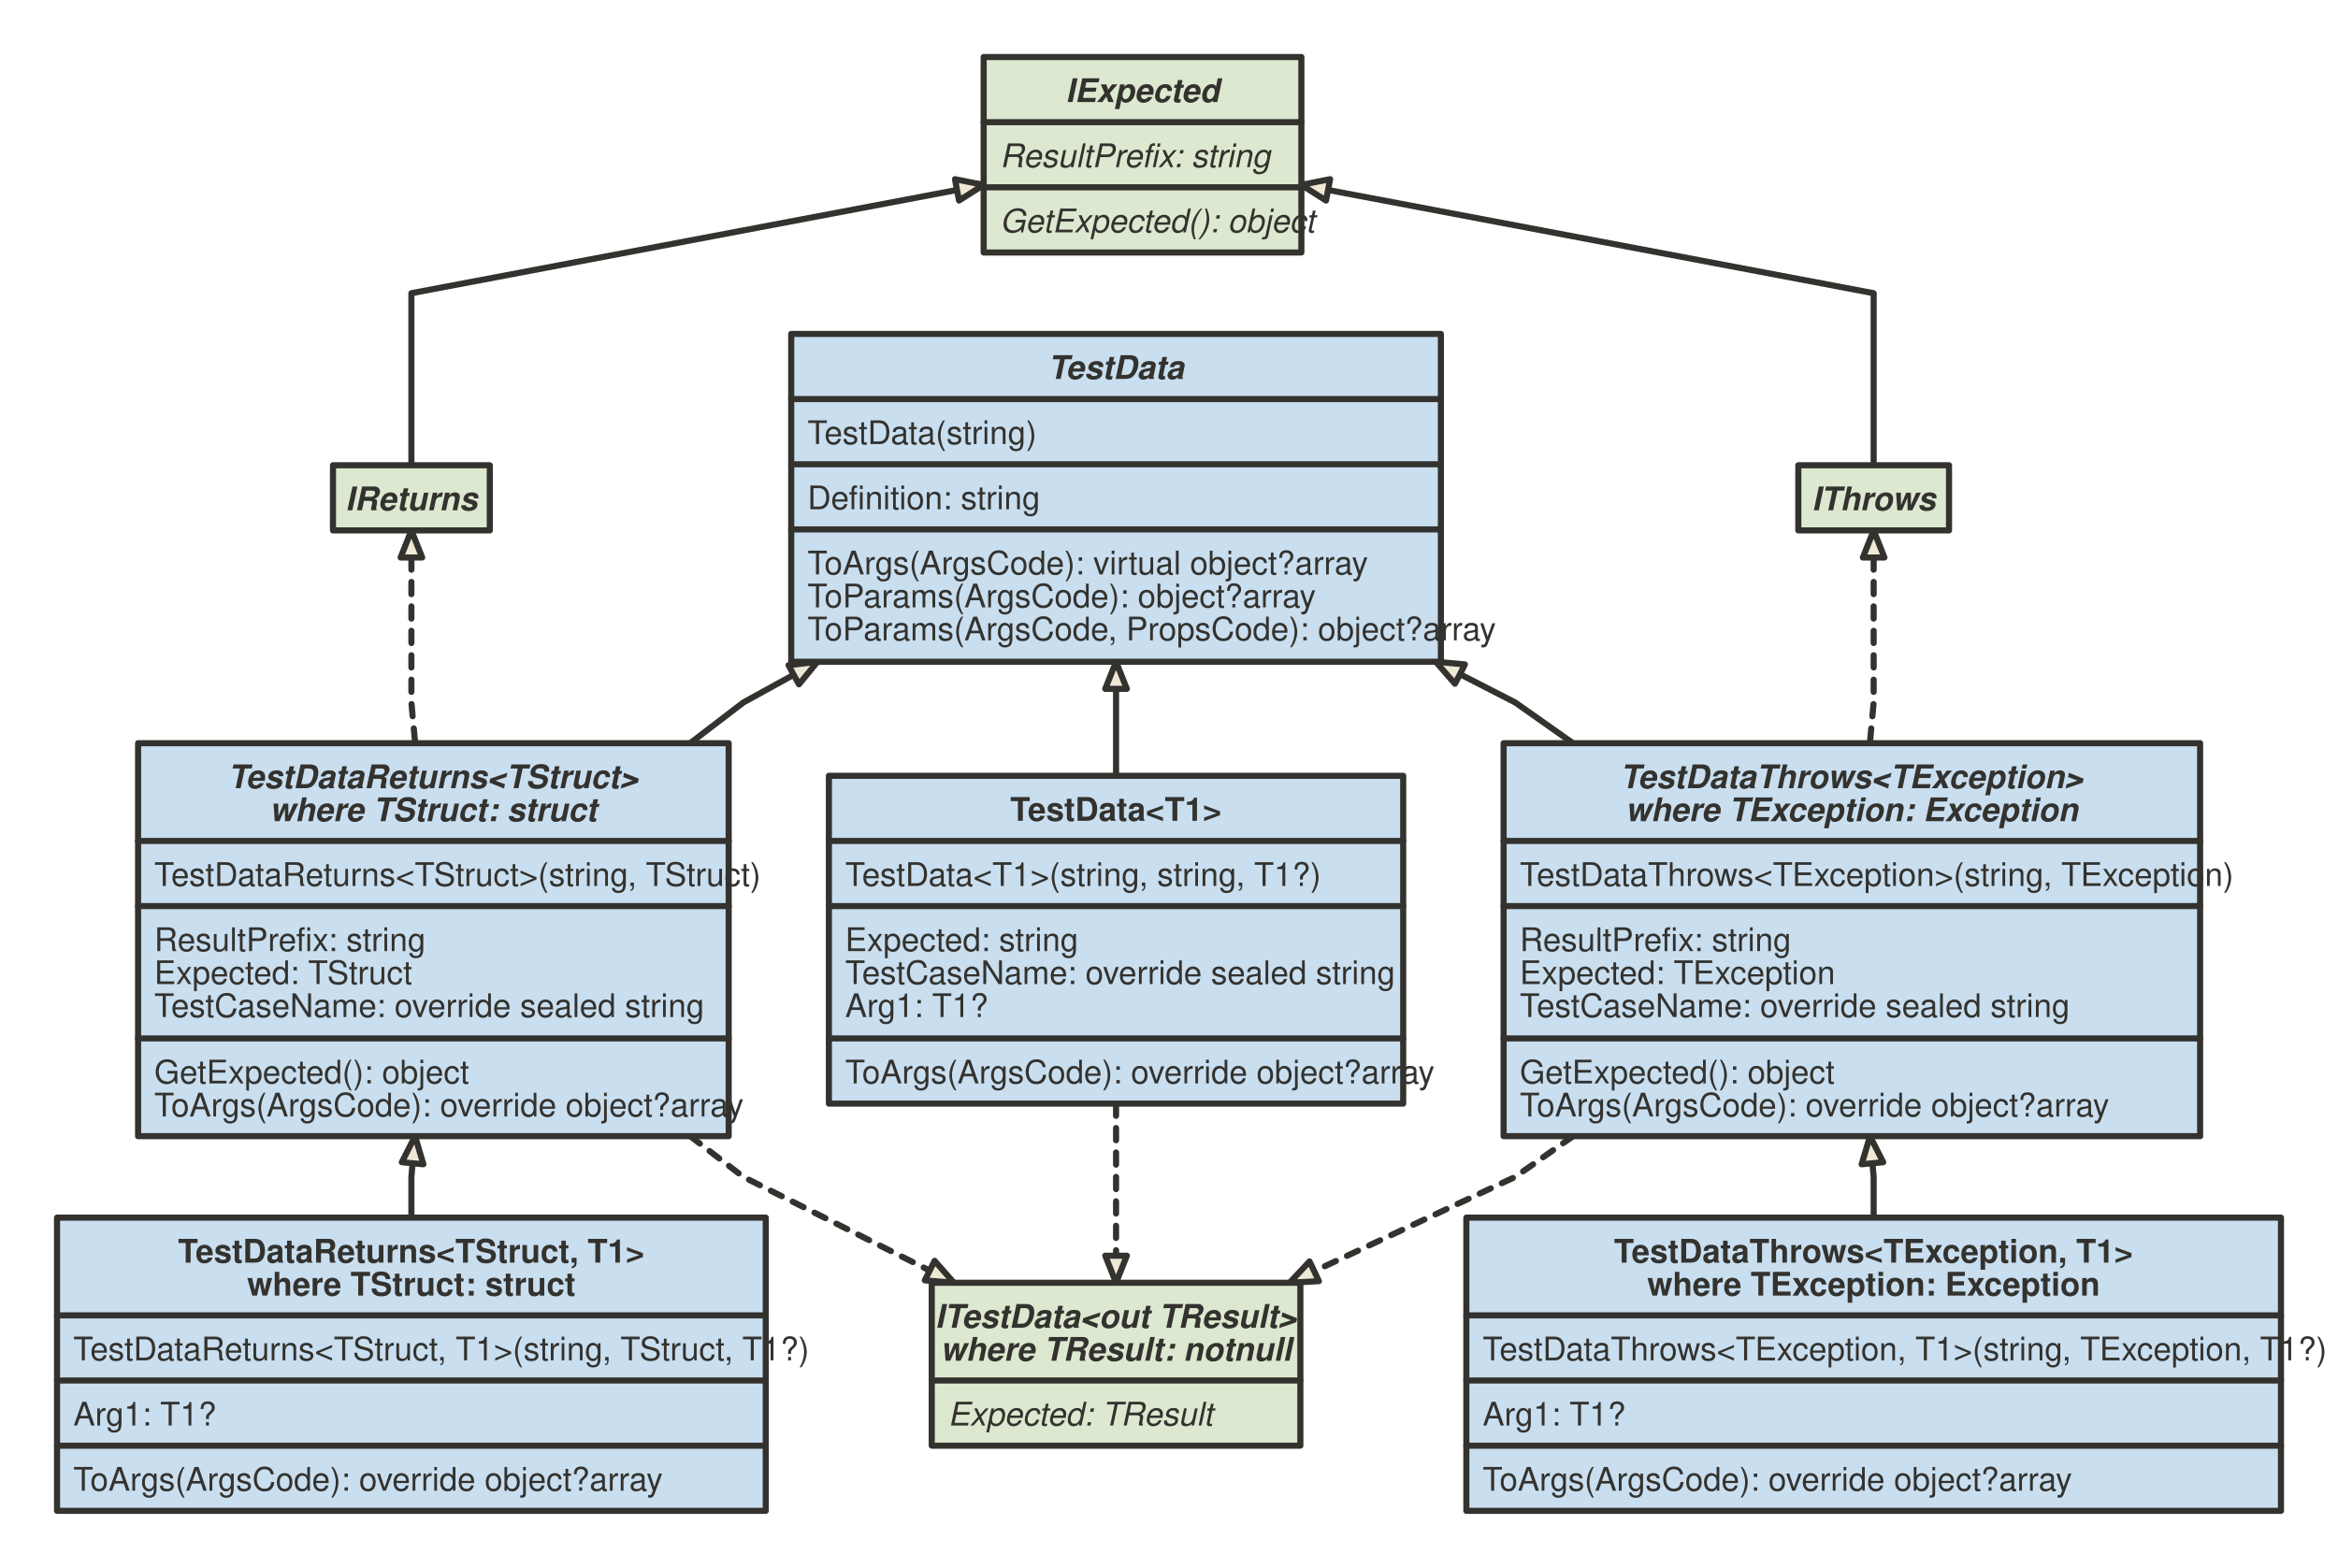
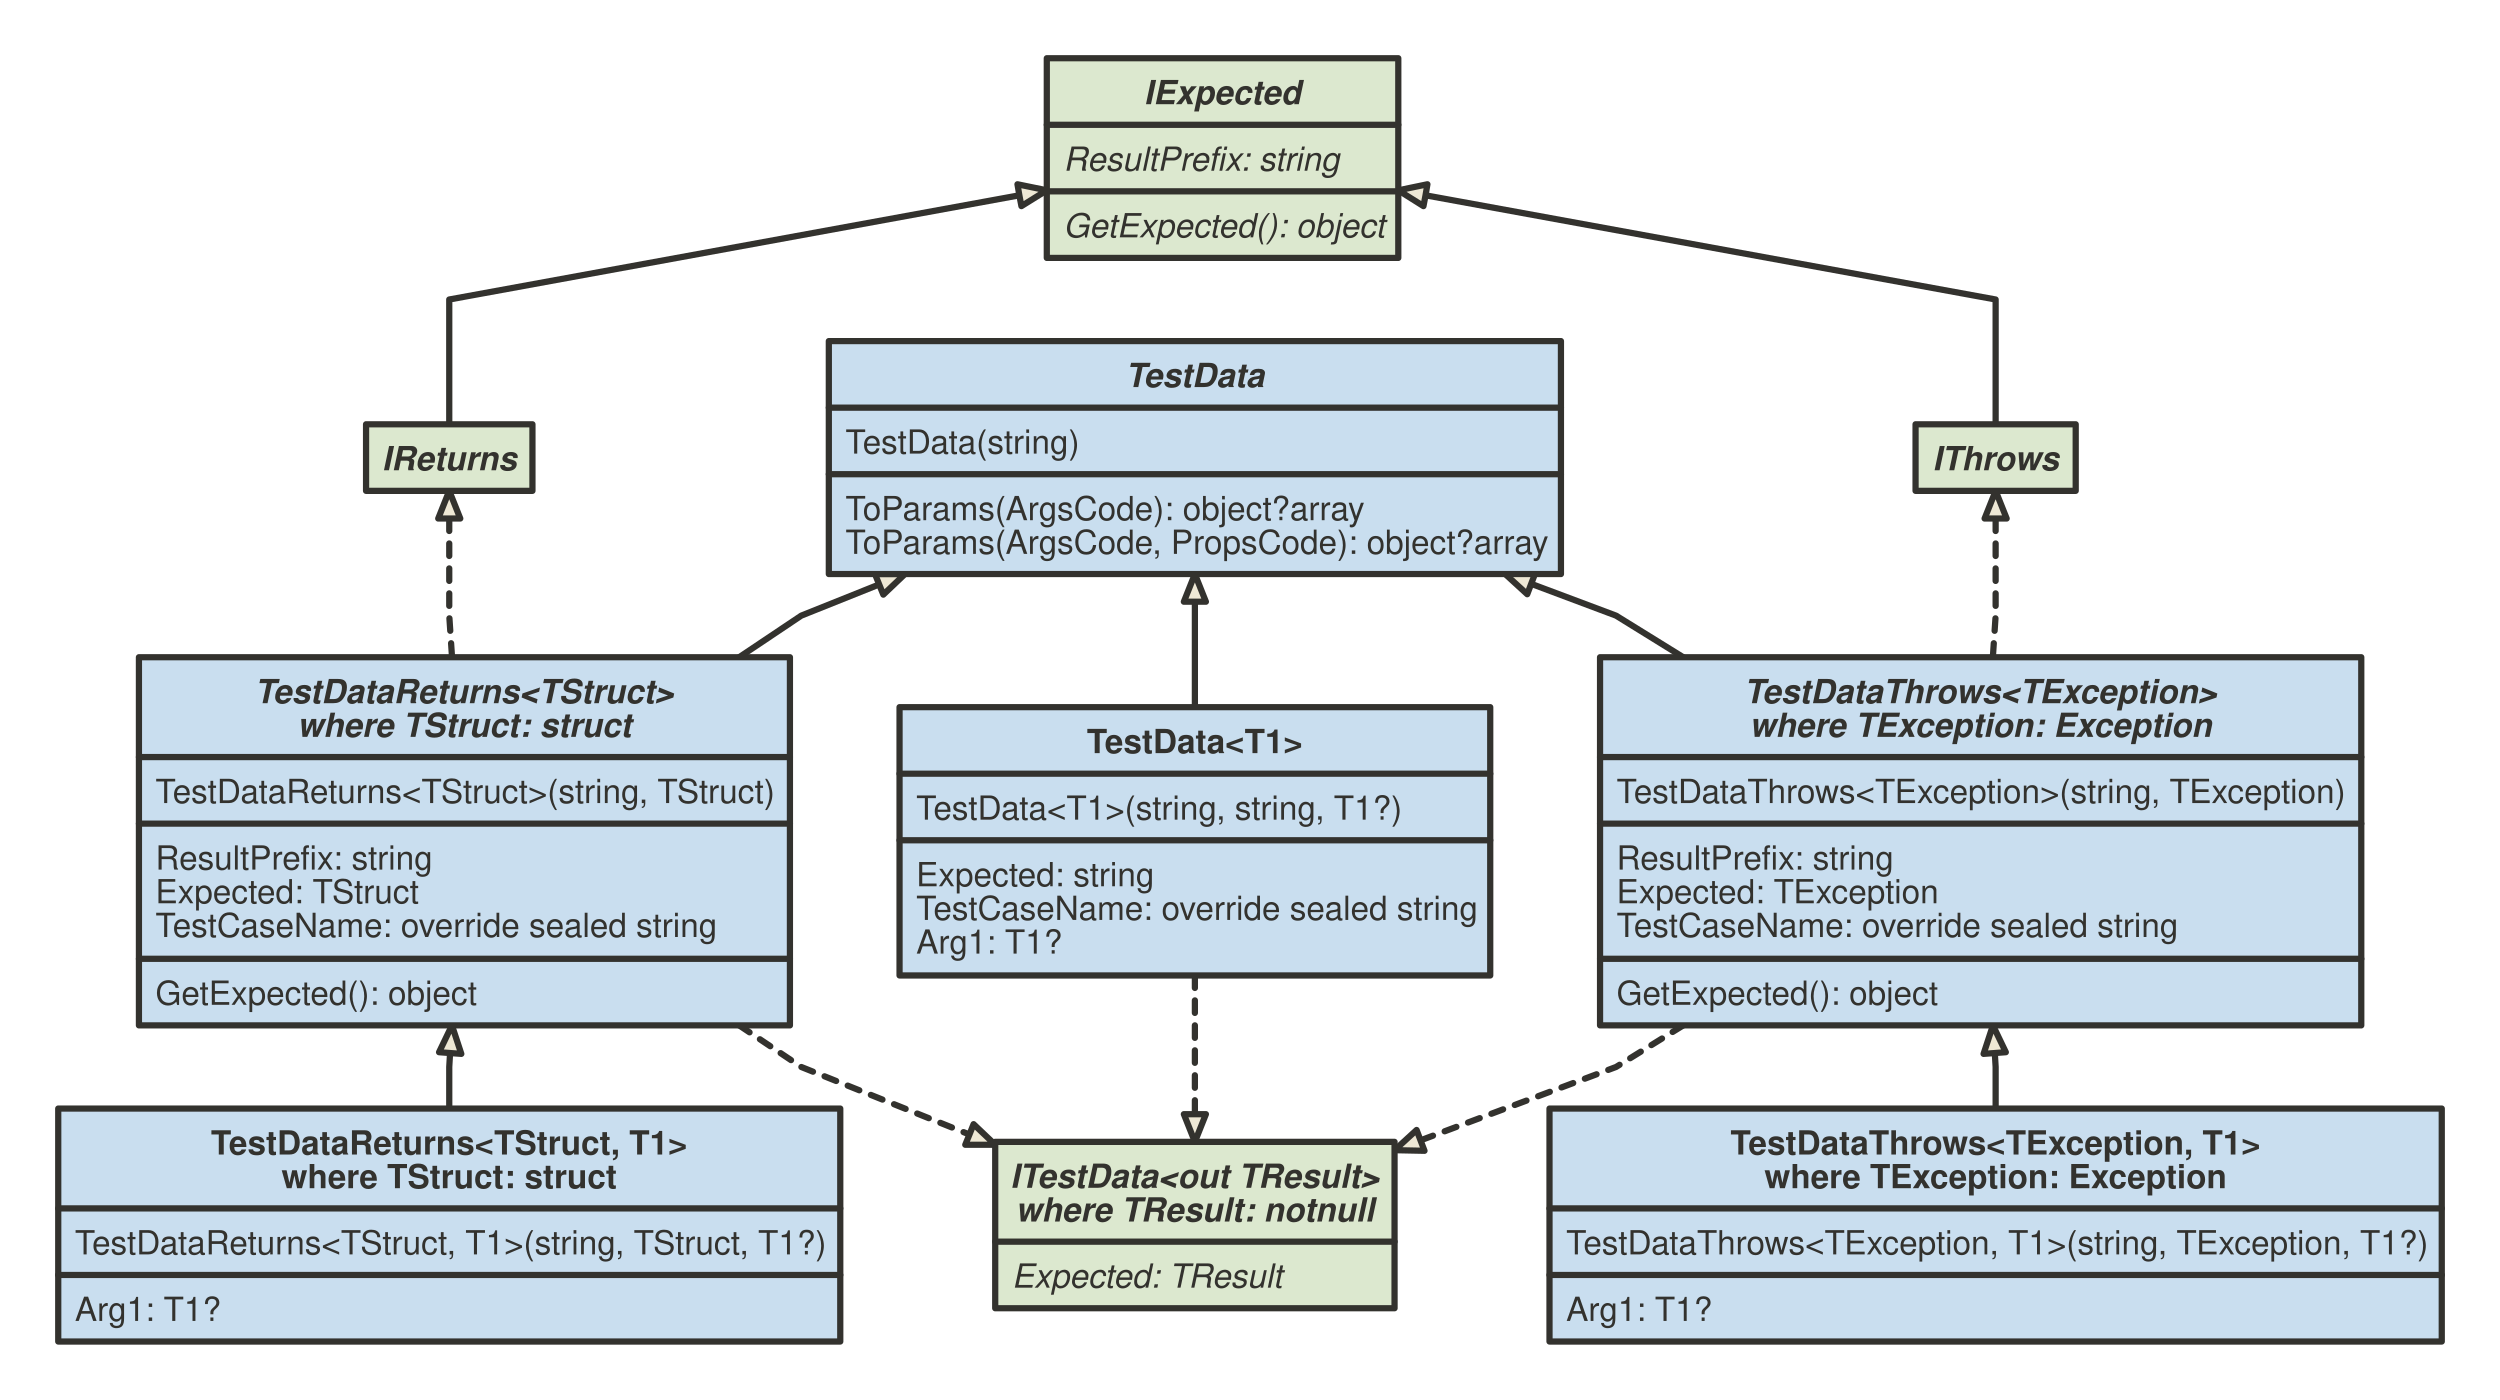
- <svg xmlns="http://www.w3.org/2000/svg" version="1.1" baseProfile="full" width="1148.0" height="770.0" viewBox="0 0 1148 770">
+ <svg xmlns="http://www.w3.org/2000/svg" version="1.1" baseProfile="full" width="1202.0" height="673.0" viewBox="0 0 1202 673">
  <g stroke-width="1.0" text-align="left" font="12pt Helvetica, Arial, sans-serif" font-size="12pt" font-family="Helvetica" font-weight="normal" font-style="normal">
    <g font-family="Helvetica" font-size="12pt" font-weight="bold" font-style="normal" stroke-width="3.0" stroke-linejoin="round" stroke-linecap="round" stroke="#33322E">
      <g stroke="transparent" fill="transparent">
-         <rect x="0.0" y="0.0" height="770.0" width="1148.0" stroke="none" />
+         <rect x="0.0" y="0.0" height="673.0" width="1202.0" stroke="none" />
      </g>
      <g transform="translate(8, 8)" fill="#33322E">
        <g transform="translate(20, 20)" fill="#eee8d5" font-family="Helvetica" font-size="12pt" font-weight="normal" font-style="normal">
-           <path d="M441.9 65.3 L174 116 L174 200.5 L174.0 200.5 " fill="none" />
-           <path d="M442.9 70.5 L441.9 65.3 L440.9 60.0 L455.0 62.8 Z" />
-           <g stroke-dasharray="6 6">
-             <path d="M174.0 245.8 L174 317 L175.845 337 L175.8 337.0 " fill="none" />
-           </g>
-           <path d="M179.3 245.8 L174.0 245.8 L168.7 245.8 L174.0 232.5 Z" />
-           <path d="M361.7 303.4 L337 317 L310.863 337 L310.9 337.0 " fill="none" />
-           <path d="M364.3 308.1 L361.7 303.4 L359.2 298.7 L373.4 297.0 Z" />
-           <path d="M174.6 543.3 L174 550 L174 570 L174.0 570.0 " fill="none" />
-           <path d="M179.9 543.8 L174.6 543.3 L169.3 542.8 L175.8 530.0 Z" />
-           <path d="M520.0 310.3 L520 317 L520 353 L520.0 353.0 " fill="none" />
-           <path d="M525.3 310.3 L520.0 310.3 L514.7 310.3 L520.0 297.0 Z" />
-           <g stroke-dasharray="6 6">
-             <path d="M310.9 530.0 L337 550 L428.522 596.011 L428.5 596.0 " fill="none" />
-           </g>
-           <path d="M426.1 600.8 L428.5 596.0 L430.9 591.2 L440.4 602.0 Z" />
-           <path d="M624.1 65.3 L892 116 L892 200.5 L892.0 200.5 " fill="none" />
-           <path d="M625.1 60.0 L624.1 65.3 L623.1 70.5 L611.0 62.8 Z" />
-           <path d="M688.9 303.1 L716 317 L744.369 337 L744.4 337.0 " fill="none" />
-           <path d="M691.3 298.3 L688.9 303.1 L686.4 307.8 L677.0 297.0 Z" />
-           <g stroke-dasharray="6 6">
-             <path d="M744.4 530.0 L716 550 L617.287 596.335 L617.3 596.3 " fill="none" />
-           </g>
-           <path d="M615.0 591.5 L617.3 596.3 L619.6 601.2 L605.2 602.0 Z" />
-           <g stroke-dasharray="6 6">
-             <path d="M520.0 514.0 L520 550 L520 588.667 L520.0 588.7 " fill="none" />
-           </g>
-           <path d="M514.7 588.7 L520.0 588.7 L525.3 588.7 L520.0 602.0 Z" />
-           <g stroke-dasharray="6 6">
-             <path d="M892.0 245.8 L892 317 L890.155 337 L890.2 337.0 " fill="none" />
-           </g>
-           <path d="M897.3 245.8 L892.0 245.8 L886.7 245.8 L892.0 232.5 Z" />
-           <path d="M891.4 543.3 L892 550 L892 570 L892.0 570.0 " fill="none" />
-           <path d="M896.7 542.8 L891.4 543.3 L886.1 543.8 L890.2 530.0 Z" />
+           <path d="M462.1 65.9 L188 116 L188 176 L188.0 176.0 " fill="none" />
+           <path d="M463.1 71.1 L462.1 65.9 L461.2 60.6 L475.3 63.5 Z" />
+           <g stroke-dasharray="6 6">
+             <path d="M188.0 221.3 L188 268 L189.336 288 L189.3 288.0 " fill="none" />
+           </g>
+           <path d="M193.3 221.3 L188.0 221.3 L182.7 221.3 L188.0 208.0 Z" />
+           <path d="M394.7 253.0 L357.25 268 L327.388 288 L327.4 288.0 " fill="none" />
+           <path d="M396.7 257.9 L394.7 253.0 L392.7 248.0 L407.1 248.0 Z" />
+           <path d="M188.4 478.3 L188 485 L188 505 L188.0 505.0 " fill="none" />
+           <path d="M193.8 478.7 L188.4 478.3 L183.1 477.9 L189.3 465.0 Z" />
+           <path d="M546.5 261.3 L546.5 268 L546.5 312 L546.5 312.0 " fill="none" />
+           <path d="M551.8 261.3 L546.5 261.3 L541.2 261.3 L546.5 248.0 Z" />
+           <g stroke-dasharray="6 6">
+             <path d="M327.4 465.0 L357.25 485 L438.127 517.479 L438.1 517.5 " fill="none" />
+           </g>
+           <path d="M436.1 522.4 L438.1 517.5 L440.1 512.5 L450.5 522.4 Z" />
+           <path d="M657.4 65.9 L931.5 116 L931.5 176 L931.5 176.0 " fill="none" />
+           <path d="M658.3 60.6 L657.4 65.9 L656.4 71.1 L644.3 63.5 Z" />
+           <path d="M708.2 252.7 L749 268 L781.304 288 L781.3 288.0 " fill="none" />
+           <path d="M710.1 247.7 L708.2 252.7 L706.3 257.7 L695.7 248.0 Z" />
+           <g stroke-dasharray="6 6">
+             <path d="M781.3 465.0 L749 485 L654.983 520.285 L655.0 520.3 " fill="none" />
+           </g>
+           <path d="M653.1 515.3 L655.0 520.3 L656.9 525.3 L642.5 525.0 Z" />
+           <g stroke-dasharray="6 6">
+             <path d="M546.5 441.0 L546.5 485 L546.5 507.667 L546.5 507.7 " fill="none" />
+           </g>
+           <path d="M541.2 507.7 L546.5 507.7 L551.8 507.7 L546.5 521.0 Z" />
+           <g stroke-dasharray="6 6">
+             <path d="M931.5 221.3 L931.5 268 L930.164 288 L930.2 288.0 " fill="none" />
+           </g>
+           <path d="M936.8 221.3 L931.5 221.3 L926.2 221.3 L931.5 208.0 Z" />
+           <path d="M931.1 478.3 L931.5 485 L931.5 505 L931.5 505.0 " fill="none" />
+           <path d="M936.4 477.9 L931.1 478.3 L925.7 478.7 L930.2 465.0 Z" />
          <g data-name="IExpected">
            <g fill="#DCE8CF" stroke="#33322E" data-name="IExpected">
-               <rect x="455.0" y="0.0" height="96.0" width="156.0" data-name="IExpected" />
-               <path d="M455.0 32.0 L611.0 32.0" fill="none" data-name="IExpected" />
-               <path d="M455.0 64.0 L611.0 64.0" fill="none" data-name="IExpected" />
-             </g>
-             <g transform="translate(455, 0)" font-family="Helvetica" font-size="12pt" font-weight="bold" font-style="italic" data-name="IExpected" data-compartment="0">
+               <rect x="475.3" y="0.0" height="96.0" width="169.0" data-name="IExpected" />
+               <path d="M475.3 32.0 L644.3 32.0" fill="none" data-name="IExpected" />
+               <path d="M475.3 64.0 L644.3 64.0" fill="none" data-name="IExpected" />
+             </g>
+             <g transform="translate(475.25, 0)" font-family="Helvetica" font-size="12pt" font-weight="bold" font-style="italic" data-name="IExpected" data-compartment="0">
              <g transform="translate(8, 8)" fill="#33322E" text-align="center" data-name="IExpected" data-compartment="0">
-                 <text x="70.0" y="14.1" stroke="none" text-anchor="middle" data-name="IExpected" data-compartment="0">IExpected</text>
-               </g>
-             </g>
-             <g transform="translate(455, 32)" font-family="Helvetica" font-size="12pt" font-weight="normal" font-style="italic" data-name="IExpected" data-compartment="1">
+                 <text x="76.5" y="14.1" stroke="none" text-anchor="middle" data-name="IExpected" data-compartment="0">IExpected</text>
+               </g>
+             </g>
+             <g transform="translate(475.25, 32)" font-family="Helvetica" font-size="12pt" font-weight="normal" font-style="italic" data-name="IExpected" data-compartment="1">
              <g transform="translate(8, 8)" fill="#33322E" text-align="left" data-name="IExpected" data-compartment="1">
                <text x="0.0" y="14.1" stroke="none" data-name="IExpected" data-compartment="1">ResultPrefix: string</text>
              </g>
            </g>
-             <g transform="translate(455, 64)" font-family="Helvetica" font-size="12pt" font-weight="normal" font-style="italic" data-name="IExpected" data-compartment="2">
+             <g transform="translate(475.25, 64)" font-family="Helvetica" font-size="12pt" font-weight="normal" font-style="italic" data-name="IExpected" data-compartment="2">
              <g transform="translate(8, 8)" fill="#33322E" text-align="left" data-name="IExpected" data-compartment="2">
                <text x="0.0" y="14.1" stroke="none" data-name="IExpected" data-compartment="2">GetExpected(): object</text>
              </g>
            </g>
          </g>
          <g data-name="IReturns">
            <g fill="#DCE8CF" stroke="#33322E" data-name="IReturns">
-               <rect x="135.5" y="200.5" height="32.0" width="77.0" data-name="IReturns" />
-             </g>
-             <g transform="translate(135.5, 200.5)" font-family="Helvetica" font-size="12pt" font-weight="bold" font-style="italic" data-name="IReturns" data-compartment="0">
+               <rect x="148.0" y="176.0" height="32.0" width="80.0" data-name="IReturns" />
+             </g>
+             <g transform="translate(148, 176)" font-family="Helvetica" font-size="12pt" font-weight="bold" font-style="italic" data-name="IReturns" data-compartment="0">
              <g transform="translate(8, 8)" fill="#33322E" text-align="center" data-name="IReturns" data-compartment="0">
-                 <text x="30.5" y="14.1" stroke="none" text-anchor="middle" data-name="IReturns" data-compartment="0">IReturns</text>
+                 <text x="32.0" y="14.1" stroke="none" text-anchor="middle" data-name="IReturns" data-compartment="0">IReturns</text>
              </g>
            </g>
          </g>
          <g data-name="TestDataReturns&lt;TStruct&gt;">
            <g fill="#C9DEEF" stroke="#33322E" data-name="TestDataReturns&lt;TStruct&gt;">
-               <rect x="39.8" y="337.0" height="193.0" width="290.0" data-name="TestDataReturns&lt;TStruct&gt;" />
-               <path d="M39.8 385.0 L329.8 385.0" fill="none" data-name="TestDataReturns&lt;TStruct&gt;" />
-               <path d="M39.8 417.0 L329.8 417.0" fill="none" data-name="TestDataReturns&lt;TStruct&gt;" />
-               <path d="M39.8 482.0 L329.8 482.0" fill="none" data-name="TestDataReturns&lt;TStruct&gt;" />
-             </g>
-             <g transform="translate(39.75, 337)" font-family="Helvetica" font-size="12pt" font-weight="bold" font-style="italic" data-name="TestDataReturns&lt;TStruct&gt;" data-compartment="0">
+               <rect x="38.8" y="288.0" height="177.0" width="313.0" data-name="TestDataReturns&lt;TStruct&gt;" />
+               <path d="M38.8 336.0 L351.8 336.0" fill="none" data-name="TestDataReturns&lt;TStruct&gt;" />
+               <path d="M38.8 368.0 L351.8 368.0" fill="none" data-name="TestDataReturns&lt;TStruct&gt;" />
+               <path d="M38.8 433.0 L351.8 433.0" fill="none" data-name="TestDataReturns&lt;TStruct&gt;" />
+             </g>
+             <g transform="translate(38.75, 288)" font-family="Helvetica" font-size="12pt" font-weight="bold" font-style="italic" data-name="TestDataReturns&lt;TStruct&gt;" data-compartment="0">
              <g transform="translate(8, 8)" fill="#33322E" text-align="center" data-name="TestDataReturns&lt;TStruct&gt;" data-compartment="0">
-                 <text x="137.0" y="14.1" stroke="none" text-anchor="middle" data-name="TestDataReturns&lt;TStruct&gt;" data-compartment="0">TestDataReturns&lt;TStruct&gt;</text>
-                 <text x="137.0" y="30.3" stroke="none" text-anchor="middle" data-name="TestDataReturns&lt;TStruct&gt;" data-compartment="0">where TStruct: struct</text>
-               </g>
-             </g>
-             <g transform="translate(39.75, 385)" font-family="Helvetica" font-size="12pt" font-weight="normal" font-style="normal" data-name="TestDataReturns&lt;TStruct&gt;" data-compartment="1">
+                 <text x="148.5" y="14.1" stroke="none" text-anchor="middle" data-name="TestDataReturns&lt;TStruct&gt;" data-compartment="0">TestDataReturns&lt;TStruct&gt;</text>
+                 <text x="148.5" y="30.3" stroke="none" text-anchor="middle" data-name="TestDataReturns&lt;TStruct&gt;" data-compartment="0">where TStruct: struct</text>
+               </g>
+             </g>
+             <g transform="translate(38.75, 336)" font-family="Helvetica" font-size="12pt" font-weight="normal" font-style="normal" data-name="TestDataReturns&lt;TStruct&gt;" data-compartment="1">
              <g transform="translate(8, 8)" fill="#33322E" text-align="left" data-name="TestDataReturns&lt;TStruct&gt;" data-compartment="1">
                <text x="0.0" y="14.1" stroke="none" data-name="TestDataReturns&lt;TStruct&gt;" data-compartment="1">TestDataReturns&lt;TStruct&gt;(string, TStruct)</text>
              </g>
            </g>
-             <g transform="translate(39.75, 417)" font-family="Helvetica" font-size="12pt" font-weight="normal" font-style="normal" data-name="TestDataReturns&lt;TStruct&gt;" data-compartment="2">
+             <g transform="translate(38.75, 368)" font-family="Helvetica" font-size="12pt" font-weight="normal" font-style="normal" data-name="TestDataReturns&lt;TStruct&gt;" data-compartment="2">
              <g transform="translate(8, 8)" fill="#33322E" text-align="left" data-name="TestDataReturns&lt;TStruct&gt;" data-compartment="2">
                <text x="0.0" y="14.1" stroke="none" data-name="TestDataReturns&lt;TStruct&gt;" data-compartment="2">ResultPrefix: string</text>
                <text x="0.0" y="30.3" stroke="none" data-name="TestDataReturns&lt;TStruct&gt;" data-compartment="2">Expected: TStruct</text>
                <text x="0.0" y="46.5" stroke="none" data-name="TestDataReturns&lt;TStruct&gt;" data-compartment="2">TestCaseName: override sealed string</text>
              </g>
            </g>
-             <g transform="translate(39.75, 482)" font-family="Helvetica" font-size="12pt" font-weight="normal" font-style="normal" data-name="TestDataReturns&lt;TStruct&gt;" data-compartment="3">
+             <g transform="translate(38.75, 433)" font-family="Helvetica" font-size="12pt" font-weight="normal" font-style="normal" data-name="TestDataReturns&lt;TStruct&gt;" data-compartment="3">
              <g transform="translate(8, 8)" fill="#33322E" text-align="left" data-name="TestDataReturns&lt;TStruct&gt;" data-compartment="3">
                <text x="0.0" y="14.1" stroke="none" data-name="TestDataReturns&lt;TStruct&gt;" data-compartment="3">GetExpected(): object</text>
-                 <text x="0.0" y="30.3" stroke="none" data-name="TestDataReturns&lt;TStruct&gt;" data-compartment="3">ToArgs(ArgsCode): override object?array</text>
              </g>
            </g>
          </g>
          <g data-name="TestDataReturns&lt;TStruct, T1&gt;">
            <g fill="#C9DEEF" stroke="#33322E" data-name="TestDataReturns&lt;TStruct, T1&gt;">
-               <rect x="0.0" y="570.0" height="144.0" width="348.0" data-name="TestDataReturns&lt;TStruct, T1&gt;" />
-               <path d="M0.0 618.0 L348.0 618.0" fill="none" data-name="TestDataReturns&lt;TStruct, T1&gt;" />
-               <path d="M0.0 650.0 L348.0 650.0" fill="none" data-name="TestDataReturns&lt;TStruct, T1&gt;" />
-               <path d="M0.0 682.0 L348.0 682.0" fill="none" data-name="TestDataReturns&lt;TStruct, T1&gt;" />
-             </g>
-             <g transform="translate(0, 570)" font-family="Helvetica" font-size="12pt" font-weight="bold" font-style="normal" data-name="TestDataReturns&lt;TStruct, T1&gt;" data-compartment="0">
+               <rect x="0.0" y="505.0" height="112.0" width="376.0" data-name="TestDataReturns&lt;TStruct, T1&gt;" />
+               <path d="M0.0 553.0 L376.0 553.0" fill="none" data-name="TestDataReturns&lt;TStruct, T1&gt;" />
+               <path d="M0.0 585.0 L376.0 585.0" fill="none" data-name="TestDataReturns&lt;TStruct, T1&gt;" />
+             </g>
+             <g transform="translate(0, 505)" font-family="Helvetica" font-size="12pt" font-weight="bold" font-style="normal" data-name="TestDataReturns&lt;TStruct, T1&gt;" data-compartment="0">
              <g transform="translate(8, 8)" fill="#33322E" text-align="center" data-name="TestDataReturns&lt;TStruct, T1&gt;" data-compartment="0">
-                 <text x="166.0" y="14.1" stroke="none" text-anchor="middle" data-name="TestDataReturns&lt;TStruct, T1&gt;" data-compartment="0">TestDataReturns&lt;TStruct, T1&gt;</text>
-                 <text x="166.0" y="30.3" stroke="none" text-anchor="middle" data-name="TestDataReturns&lt;TStruct, T1&gt;" data-compartment="0">where TStruct: struct</text>
-               </g>
-             </g>
-             <g transform="translate(0, 618)" font-family="Helvetica" font-size="12pt" font-weight="normal" font-style="normal" data-name="TestDataReturns&lt;TStruct, T1&gt;" data-compartment="1">
+                 <text x="180.0" y="14.1" stroke="none" text-anchor="middle" data-name="TestDataReturns&lt;TStruct, T1&gt;" data-compartment="0">TestDataReturns&lt;TStruct, T1&gt;</text>
+                 <text x="180.0" y="30.3" stroke="none" text-anchor="middle" data-name="TestDataReturns&lt;TStruct, T1&gt;" data-compartment="0">where TStruct: struct</text>
+               </g>
+             </g>
+             <g transform="translate(0, 553)" font-family="Helvetica" font-size="12pt" font-weight="normal" font-style="normal" data-name="TestDataReturns&lt;TStruct, T1&gt;" data-compartment="1">
              <g transform="translate(8, 8)" fill="#33322E" text-align="left" data-name="TestDataReturns&lt;TStruct, T1&gt;" data-compartment="1">
                <text x="0.0" y="14.1" stroke="none" data-name="TestDataReturns&lt;TStruct, T1&gt;" data-compartment="1">TestDataReturns&lt;TStruct, T1&gt;(string, TStruct, T1?)</text>
              </g>
            </g>
-             <g transform="translate(0, 650)" font-family="Helvetica" font-size="12pt" font-weight="normal" font-style="normal" data-name="TestDataReturns&lt;TStruct, T1&gt;" data-compartment="2">
+             <g transform="translate(0, 585)" font-family="Helvetica" font-size="12pt" font-weight="normal" font-style="normal" data-name="TestDataReturns&lt;TStruct, T1&gt;" data-compartment="2">
              <g transform="translate(8, 8)" fill="#33322E" text-align="left" data-name="TestDataReturns&lt;TStruct, T1&gt;" data-compartment="2">
                <text x="0.0" y="14.1" stroke="none" data-name="TestDataReturns&lt;TStruct, T1&gt;" data-compartment="2">Arg1: T1?</text>
              </g>
            </g>
-             <g transform="translate(0, 682)" font-family="Helvetica" font-size="12pt" font-weight="normal" font-style="normal" data-name="TestDataReturns&lt;TStruct, T1&gt;" data-compartment="3">
-               <g transform="translate(8, 8)" fill="#33322E" text-align="left" data-name="TestDataReturns&lt;TStruct, T1&gt;" data-compartment="3">
-                 <text x="0.0" y="14.1" stroke="none" data-name="TestDataReturns&lt;TStruct, T1&gt;" data-compartment="3">ToArgs(ArgsCode): override object?array</text>
-               </g>
-             </g>
          </g>
          <g data-name="ITestData&lt;out TResult&gt;">
            <g fill="#DCE8CF" stroke="#33322E" data-name="ITestData&lt;out TResult&gt;">
-               <rect x="429.5" y="602.0" height="80.0" width="181.0" data-name="ITestData&lt;out TResult&gt;" />
-               <path d="M429.5 650.0 L610.5 650.0" fill="none" data-name="ITestData&lt;out TResult&gt;" />
-             </g>
-             <g transform="translate(429.5, 602)" font-family="Helvetica" font-size="12pt" font-weight="bold" font-style="italic" data-name="ITestData&lt;out TResult&gt;" data-compartment="0">
+               <rect x="450.5" y="521.0" height="80.0" width="192.0" data-name="ITestData&lt;out TResult&gt;" />
+               <path d="M450.5 569.0 L642.5 569.0" fill="none" data-name="ITestData&lt;out TResult&gt;" />
+             </g>
+             <g transform="translate(450.5, 521)" font-family="Helvetica" font-size="12pt" font-weight="bold" font-style="italic" data-name="ITestData&lt;out TResult&gt;" data-compartment="0">
              <g transform="translate(8, 8)" fill="#33322E" text-align="center" data-name="ITestData&lt;out TResult&gt;" data-compartment="0">
-                 <text x="82.5" y="14.1" stroke="none" text-anchor="middle" data-name="ITestData&lt;out TResult&gt;" data-compartment="0">ITestData&lt;out TResult&gt;</text>
-                 <text x="82.5" y="30.3" stroke="none" text-anchor="middle" data-name="ITestData&lt;out TResult&gt;" data-compartment="0">where TResult: notnull</text>
-               </g>
-             </g>
-             <g transform="translate(429.5, 650)" font-family="Helvetica" font-size="12pt" font-weight="normal" font-style="italic" data-name="ITestData&lt;out TResult&gt;" data-compartment="1">
+                 <text x="88.0" y="14.1" stroke="none" text-anchor="middle" data-name="ITestData&lt;out TResult&gt;" data-compartment="0">ITestData&lt;out TResult&gt;</text>
+                 <text x="88.0" y="30.3" stroke="none" text-anchor="middle" data-name="ITestData&lt;out TResult&gt;" data-compartment="0">where TResult: notnull</text>
+               </g>
+             </g>
+             <g transform="translate(450.5, 569)" font-family="Helvetica" font-size="12pt" font-weight="normal" font-style="italic" data-name="ITestData&lt;out TResult&gt;" data-compartment="1">
              <g transform="translate(8, 8)" fill="#33322E" text-align="left" data-name="ITestData&lt;out TResult&gt;" data-compartment="1">
                <text x="0.0" y="14.1" stroke="none" data-name="ITestData&lt;out TResult&gt;" data-compartment="1">Expected: TResult</text>
              </g>
            </g>
          </g>
          <g data-name="TestData">
            <g fill="#C9DEEF" stroke="#33322E" data-name="TestData">
-               <rect x="360.5" y="136.0" height="161.0" width="319.0" data-name="TestData" />
-               <path d="M360.5 168.0 L679.5 168.0" fill="none" data-name="TestData" />
-               <path d="M360.5 200.0 L679.5 200.0" fill="none" data-name="TestData" />
-               <path d="M360.5 232.0 L679.5 232.0" fill="none" data-name="TestData" />
-             </g>
-             <g transform="translate(360.5, 136)" font-family="Helvetica" font-size="12pt" font-weight="bold" font-style="italic" data-name="TestData" data-compartment="0">
+               <rect x="370.5" y="136.0" height="112.0" width="352.0" data-name="TestData" />
+               <path d="M370.5 168.0 L722.5 168.0" fill="none" data-name="TestData" />
+               <path d="M370.5 200.0 L722.5 200.0" fill="none" data-name="TestData" />
+             </g>
+             <g transform="translate(370.5, 136)" font-family="Helvetica" font-size="12pt" font-weight="bold" font-style="italic" data-name="TestData" data-compartment="0">
              <g transform="translate(8, 8)" fill="#33322E" text-align="center" data-name="TestData" data-compartment="0">
-                 <text x="151.5" y="14.1" stroke="none" text-anchor="middle" data-name="TestData" data-compartment="0">TestData</text>
-               </g>
-             </g>
-             <g transform="translate(360.5, 168)" font-family="Helvetica" font-size="12pt" font-weight="normal" font-style="normal" data-name="TestData" data-compartment="1">
+                 <text x="168.0" y="14.1" stroke="none" text-anchor="middle" data-name="TestData" data-compartment="0">TestData</text>
+               </g>
+             </g>
+             <g transform="translate(370.5, 168)" font-family="Helvetica" font-size="12pt" font-weight="normal" font-style="normal" data-name="TestData" data-compartment="1">
              <g transform="translate(8, 8)" fill="#33322E" text-align="left" data-name="TestData" data-compartment="1">
                <text x="0.0" y="14.1" stroke="none" data-name="TestData" data-compartment="1">TestData(string)</text>
              </g>
            </g>
-             <g transform="translate(360.5, 200)" font-family="Helvetica" font-size="12pt" font-weight="normal" font-style="normal" data-name="TestData" data-compartment="2">
+             <g transform="translate(370.5, 200)" font-family="Helvetica" font-size="12pt" font-weight="normal" font-style="normal" data-name="TestData" data-compartment="2">
              <g transform="translate(8, 8)" fill="#33322E" text-align="left" data-name="TestData" data-compartment="2">
-                 <text x="0.0" y="14.1" stroke="none" data-name="TestData" data-compartment="2">Definition: string</text>
-               </g>
-             </g>
-             <g transform="translate(360.5, 232)" font-family="Helvetica" font-size="12pt" font-weight="normal" font-style="normal" data-name="TestData" data-compartment="3">
-               <g transform="translate(8, 8)" fill="#33322E" text-align="left" data-name="TestData" data-compartment="3">
-                 <text x="0.0" y="14.1" stroke="none" data-name="TestData" data-compartment="3">ToArgs(ArgsCode): virtual object?array</text>
-                 <text x="0.0" y="30.3" stroke="none" data-name="TestData" data-compartment="3">ToParams(ArgsCode): object?array</text>
-                 <text x="0.0" y="46.5" stroke="none" data-name="TestData" data-compartment="3">ToParams(ArgsCode, PropsCode): object?array</text>
+                 <text x="0.0" y="14.1" stroke="none" data-name="TestData" data-compartment="2">ToParams(ArgsCode): object?array</text>
+                 <text x="0.0" y="30.3" stroke="none" data-name="TestData" data-compartment="2">ToParams(ArgsCode, PropsCode): object?array</text>
              </g>
            </g>
          </g>
          <g data-name="IThrows">
            <g fill="#DCE8CF" stroke="#33322E" data-name="IThrows">
-               <rect x="855.0" y="200.5" height="32.0" width="74.0" data-name="IThrows" />
-             </g>
-             <g transform="translate(855, 200.5)" font-family="Helvetica" font-size="12pt" font-weight="bold" font-style="italic" data-name="IThrows" data-compartment="0">
+               <rect x="893.0" y="176.0" height="32.0" width="77.0" data-name="IThrows" />
+             </g>
+             <g transform="translate(893, 176)" font-family="Helvetica" font-size="12pt" font-weight="bold" font-style="italic" data-name="IThrows" data-compartment="0">
              <g transform="translate(8, 8)" fill="#33322E" text-align="center" data-name="IThrows" data-compartment="0">
-                 <text x="29.0" y="14.1" stroke="none" text-anchor="middle" data-name="IThrows" data-compartment="0">IThrows</text>
+                 <text x="30.5" y="14.1" stroke="none" text-anchor="middle" data-name="IThrows" data-compartment="0">IThrows</text>
              </g>
            </g>
          </g>
          <g data-name="TestData&lt;T1&gt;">
            <g fill="#C9DEEF" stroke="#33322E" data-name="TestData&lt;T1&gt;">
-               <rect x="379.0" y="353.0" height="161.0" width="282.0" data-name="TestData&lt;T1&gt;" />
-               <path d="M379.0 385.0 L661.0 385.0" fill="none" data-name="TestData&lt;T1&gt;" />
-               <path d="M379.0 417.0 L661.0 417.0" fill="none" data-name="TestData&lt;T1&gt;" />
-               <path d="M379.0 482.0 L661.0 482.0" fill="none" data-name="TestData&lt;T1&gt;" />
-             </g>
-             <g transform="translate(379, 353)" font-family="Helvetica" font-size="12pt" font-weight="bold" font-style="normal" data-name="TestData&lt;T1&gt;" data-compartment="0">
+               <rect x="404.5" y="312.0" height="129.0" width="284.0" data-name="TestData&lt;T1&gt;" />
+               <path d="M404.5 344.0 L688.5 344.0" fill="none" data-name="TestData&lt;T1&gt;" />
+               <path d="M404.5 376.0 L688.5 376.0" fill="none" data-name="TestData&lt;T1&gt;" />
+             </g>
+             <g transform="translate(404.5, 312)" font-family="Helvetica" font-size="12pt" font-weight="bold" font-style="normal" data-name="TestData&lt;T1&gt;" data-compartment="0">
              <g transform="translate(8, 8)" fill="#33322E" text-align="center" data-name="TestData&lt;T1&gt;" data-compartment="0">
-                 <text x="133.0" y="14.1" stroke="none" text-anchor="middle" data-name="TestData&lt;T1&gt;" data-compartment="0">TestData&lt;T1&gt;</text>
-               </g>
-             </g>
-             <g transform="translate(379, 385)" font-family="Helvetica" font-size="12pt" font-weight="normal" font-style="normal" data-name="TestData&lt;T1&gt;" data-compartment="1">
+                 <text x="134.0" y="14.1" stroke="none" text-anchor="middle" data-name="TestData&lt;T1&gt;" data-compartment="0">TestData&lt;T1&gt;</text>
+               </g>
+             </g>
+             <g transform="translate(404.5, 344)" font-family="Helvetica" font-size="12pt" font-weight="normal" font-style="normal" data-name="TestData&lt;T1&gt;" data-compartment="1">
              <g transform="translate(8, 8)" fill="#33322E" text-align="left" data-name="TestData&lt;T1&gt;" data-compartment="1">
                <text x="0.0" y="14.1" stroke="none" data-name="TestData&lt;T1&gt;" data-compartment="1">TestData&lt;T1&gt;(string, string, T1?)</text>
              </g>
            </g>
-             <g transform="translate(379, 417)" font-family="Helvetica" font-size="12pt" font-weight="normal" font-style="normal" data-name="TestData&lt;T1&gt;" data-compartment="2">
+             <g transform="translate(404.5, 376)" font-family="Helvetica" font-size="12pt" font-weight="normal" font-style="normal" data-name="TestData&lt;T1&gt;" data-compartment="2">
              <g transform="translate(8, 8)" fill="#33322E" text-align="left" data-name="TestData&lt;T1&gt;" data-compartment="2">
                <text x="0.0" y="14.1" stroke="none" data-name="TestData&lt;T1&gt;" data-compartment="2">Expected: string</text>
                <text x="0.0" y="30.3" stroke="none" data-name="TestData&lt;T1&gt;" data-compartment="2">TestCaseName: override sealed string</text>
                <text x="0.0" y="46.5" stroke="none" data-name="TestData&lt;T1&gt;" data-compartment="2">Arg1: T1?</text>
              </g>
            </g>
-             <g transform="translate(379, 482)" font-family="Helvetica" font-size="12pt" font-weight="normal" font-style="normal" data-name="TestData&lt;T1&gt;" data-compartment="3">
-               <g transform="translate(8, 8)" fill="#33322E" text-align="left" data-name="TestData&lt;T1&gt;" data-compartment="3">
-                 <text x="0.0" y="14.1" stroke="none" data-name="TestData&lt;T1&gt;" data-compartment="3">ToArgs(ArgsCode): override object?array</text>
-               </g>
-             </g>
          </g>
          <g data-name="TestDataThrows&lt;TException&gt;">
            <g fill="#C9DEEF" stroke="#33322E" data-name="TestDataThrows&lt;TException&gt;">
-               <rect x="710.3" y="337.0" height="193.0" width="342.0" data-name="TestDataThrows&lt;TException&gt;" />
-               <path d="M710.3 385.0 L1052.3 385.0" fill="none" data-name="TestDataThrows&lt;TException&gt;" />
-               <path d="M710.3 417.0 L1052.3 417.0" fill="none" data-name="TestDataThrows&lt;TException&gt;" />
-               <path d="M710.3 482.0 L1052.3 482.0" fill="none" data-name="TestDataThrows&lt;TException&gt;" />
-             </g>
-             <g transform="translate(710.25, 337)" font-family="Helvetica" font-size="12pt" font-weight="bold" font-style="italic" data-name="TestDataThrows&lt;TException&gt;" data-compartment="0">
+               <rect x="741.3" y="288.0" height="177.0" width="366.0" data-name="TestDataThrows&lt;TException&gt;" />
+               <path d="M741.3 336.0 L1107.3 336.0" fill="none" data-name="TestDataThrows&lt;TException&gt;" />
+               <path d="M741.3 368.0 L1107.3 368.0" fill="none" data-name="TestDataThrows&lt;TException&gt;" />
+               <path d="M741.3 433.0 L1107.3 433.0" fill="none" data-name="TestDataThrows&lt;TException&gt;" />
+             </g>
+             <g transform="translate(741.25, 288)" font-family="Helvetica" font-size="12pt" font-weight="bold" font-style="italic" data-name="TestDataThrows&lt;TException&gt;" data-compartment="0">
              <g transform="translate(8, 8)" fill="#33322E" text-align="center" data-name="TestDataThrows&lt;TException&gt;" data-compartment="0">
-                 <text x="163.0" y="14.1" stroke="none" text-anchor="middle" data-name="TestDataThrows&lt;TException&gt;" data-compartment="0">TestDataThrows&lt;TException&gt;</text>
-                 <text x="163.0" y="30.3" stroke="none" text-anchor="middle" data-name="TestDataThrows&lt;TException&gt;" data-compartment="0">where TException: Exception</text>
-               </g>
-             </g>
-             <g transform="translate(710.25, 385)" font-family="Helvetica" font-size="12pt" font-weight="normal" font-style="normal" data-name="TestDataThrows&lt;TException&gt;" data-compartment="1">
+                 <text x="175.0" y="14.1" stroke="none" text-anchor="middle" data-name="TestDataThrows&lt;TException&gt;" data-compartment="0">TestDataThrows&lt;TException&gt;</text>
+                 <text x="175.0" y="30.3" stroke="none" text-anchor="middle" data-name="TestDataThrows&lt;TException&gt;" data-compartment="0">where TException: Exception</text>
+               </g>
+             </g>
+             <g transform="translate(741.25, 336)" font-family="Helvetica" font-size="12pt" font-weight="normal" font-style="normal" data-name="TestDataThrows&lt;TException&gt;" data-compartment="1">
              <g transform="translate(8, 8)" fill="#33322E" text-align="left" data-name="TestDataThrows&lt;TException&gt;" data-compartment="1">
                <text x="0.0" y="14.1" stroke="none" data-name="TestDataThrows&lt;TException&gt;" data-compartment="1">TestDataThrows&lt;TException&gt;(string, TException)</text>
              </g>
            </g>
-             <g transform="translate(710.25, 417)" font-family="Helvetica" font-size="12pt" font-weight="normal" font-style="normal" data-name="TestDataThrows&lt;TException&gt;" data-compartment="2">
+             <g transform="translate(741.25, 368)" font-family="Helvetica" font-size="12pt" font-weight="normal" font-style="normal" data-name="TestDataThrows&lt;TException&gt;" data-compartment="2">
              <g transform="translate(8, 8)" fill="#33322E" text-align="left" data-name="TestDataThrows&lt;TException&gt;" data-compartment="2">
                <text x="0.0" y="14.1" stroke="none" data-name="TestDataThrows&lt;TException&gt;" data-compartment="2">ResultPrefix: string</text>
                <text x="0.0" y="30.3" stroke="none" data-name="TestDataThrows&lt;TException&gt;" data-compartment="2">Expected: TException</text>
                <text x="0.0" y="46.5" stroke="none" data-name="TestDataThrows&lt;TException&gt;" data-compartment="2">TestCaseName: override sealed string</text>
              </g>
            </g>
-             <g transform="translate(710.25, 482)" font-family="Helvetica" font-size="12pt" font-weight="normal" font-style="normal" data-name="TestDataThrows&lt;TException&gt;" data-compartment="3">
+             <g transform="translate(741.25, 433)" font-family="Helvetica" font-size="12pt" font-weight="normal" font-style="normal" data-name="TestDataThrows&lt;TException&gt;" data-compartment="3">
              <g transform="translate(8, 8)" fill="#33322E" text-align="left" data-name="TestDataThrows&lt;TException&gt;" data-compartment="3">
                <text x="0.0" y="14.1" stroke="none" data-name="TestDataThrows&lt;TException&gt;" data-compartment="3">GetExpected(): object</text>
-                 <text x="0.0" y="30.3" stroke="none" data-name="TestDataThrows&lt;TException&gt;" data-compartment="3">ToArgs(ArgsCode): override object?array</text>
              </g>
            </g>
          </g>
          <g data-name="TestDataThrows&lt;TException, T1&gt;">
            <g fill="#C9DEEF" stroke="#33322E" data-name="TestDataThrows&lt;TException, T1&gt;">
-               <rect x="692.0" y="570.0" height="144.0" width="400.0" data-name="TestDataThrows&lt;TException, T1&gt;" />
-               <path d="M692.0 618.0 L1092.0 618.0" fill="none" data-name="TestDataThrows&lt;TException, T1&gt;" />
-               <path d="M692.0 650.0 L1092.0 650.0" fill="none" data-name="TestDataThrows&lt;TException, T1&gt;" />
-               <path d="M692.0 682.0 L1092.0 682.0" fill="none" data-name="TestDataThrows&lt;TException, T1&gt;" />
-             </g>
-             <g transform="translate(692, 570)" font-family="Helvetica" font-size="12pt" font-weight="bold" font-style="normal" data-name="TestDataThrows&lt;TException, T1&gt;" data-compartment="0">
+               <rect x="717.0" y="505.0" height="112.0" width="429.0" data-name="TestDataThrows&lt;TException, T1&gt;" />
+               <path d="M717.0 553.0 L1146.0 553.0" fill="none" data-name="TestDataThrows&lt;TException, T1&gt;" />
+               <path d="M717.0 585.0 L1146.0 585.0" fill="none" data-name="TestDataThrows&lt;TException, T1&gt;" />
+             </g>
+             <g transform="translate(717, 505)" font-family="Helvetica" font-size="12pt" font-weight="bold" font-style="normal" data-name="TestDataThrows&lt;TException, T1&gt;" data-compartment="0">
              <g transform="translate(8, 8)" fill="#33322E" text-align="center" data-name="TestDataThrows&lt;TException, T1&gt;" data-compartment="0">
-                 <text x="192.0" y="14.1" stroke="none" text-anchor="middle" data-name="TestDataThrows&lt;TException, T1&gt;" data-compartment="0">TestDataThrows&lt;TException, T1&gt;</text>
-                 <text x="192.0" y="30.3" stroke="none" text-anchor="middle" data-name="TestDataThrows&lt;TException, T1&gt;" data-compartment="0">where TException: Exception</text>
-               </g>
-             </g>
-             <g transform="translate(692, 618)" font-family="Helvetica" font-size="12pt" font-weight="normal" font-style="normal" data-name="TestDataThrows&lt;TException, T1&gt;" data-compartment="1">
+                 <text x="206.5" y="14.1" stroke="none" text-anchor="middle" data-name="TestDataThrows&lt;TException, T1&gt;" data-compartment="0">TestDataThrows&lt;TException, T1&gt;</text>
+                 <text x="206.5" y="30.3" stroke="none" text-anchor="middle" data-name="TestDataThrows&lt;TException, T1&gt;" data-compartment="0">where TException: Exception</text>
+               </g>
+             </g>
+             <g transform="translate(717, 553)" font-family="Helvetica" font-size="12pt" font-weight="normal" font-style="normal" data-name="TestDataThrows&lt;TException, T1&gt;" data-compartment="1">
              <g transform="translate(8, 8)" fill="#33322E" text-align="left" data-name="TestDataThrows&lt;TException, T1&gt;" data-compartment="1">
                <text x="0.0" y="14.1" stroke="none" data-name="TestDataThrows&lt;TException, T1&gt;" data-compartment="1">TestDataThrows&lt;TException, T1&gt;(string, TException, T1?)</text>
              </g>
            </g>
-             <g transform="translate(692, 650)" font-family="Helvetica" font-size="12pt" font-weight="normal" font-style="normal" data-name="TestDataThrows&lt;TException, T1&gt;" data-compartment="2">
+             <g transform="translate(717, 585)" font-family="Helvetica" font-size="12pt" font-weight="normal" font-style="normal" data-name="TestDataThrows&lt;TException, T1&gt;" data-compartment="2">
              <g transform="translate(8, 8)" fill="#33322E" text-align="left" data-name="TestDataThrows&lt;TException, T1&gt;" data-compartment="2">
                <text x="0.0" y="14.1" stroke="none" data-name="TestDataThrows&lt;TException, T1&gt;" data-compartment="2">Arg1: T1?</text>
-               </g>
-             </g>
-             <g transform="translate(692, 682)" font-family="Helvetica" font-size="12pt" font-weight="normal" font-style="normal" data-name="TestDataThrows&lt;TException, T1&gt;" data-compartment="3">
-               <g transform="translate(8, 8)" fill="#33322E" text-align="left" data-name="TestDataThrows&lt;TException, T1&gt;" data-compartment="3">
-                 <text x="0.0" y="14.1" stroke="none" data-name="TestDataThrows&lt;TException, T1&gt;" data-compartment="3">ToArgs(ArgsCode): override object?array</text>
              </g>
            </g>
          </g>
        </g>
      </g>
    </g>
  </g>
</svg>
